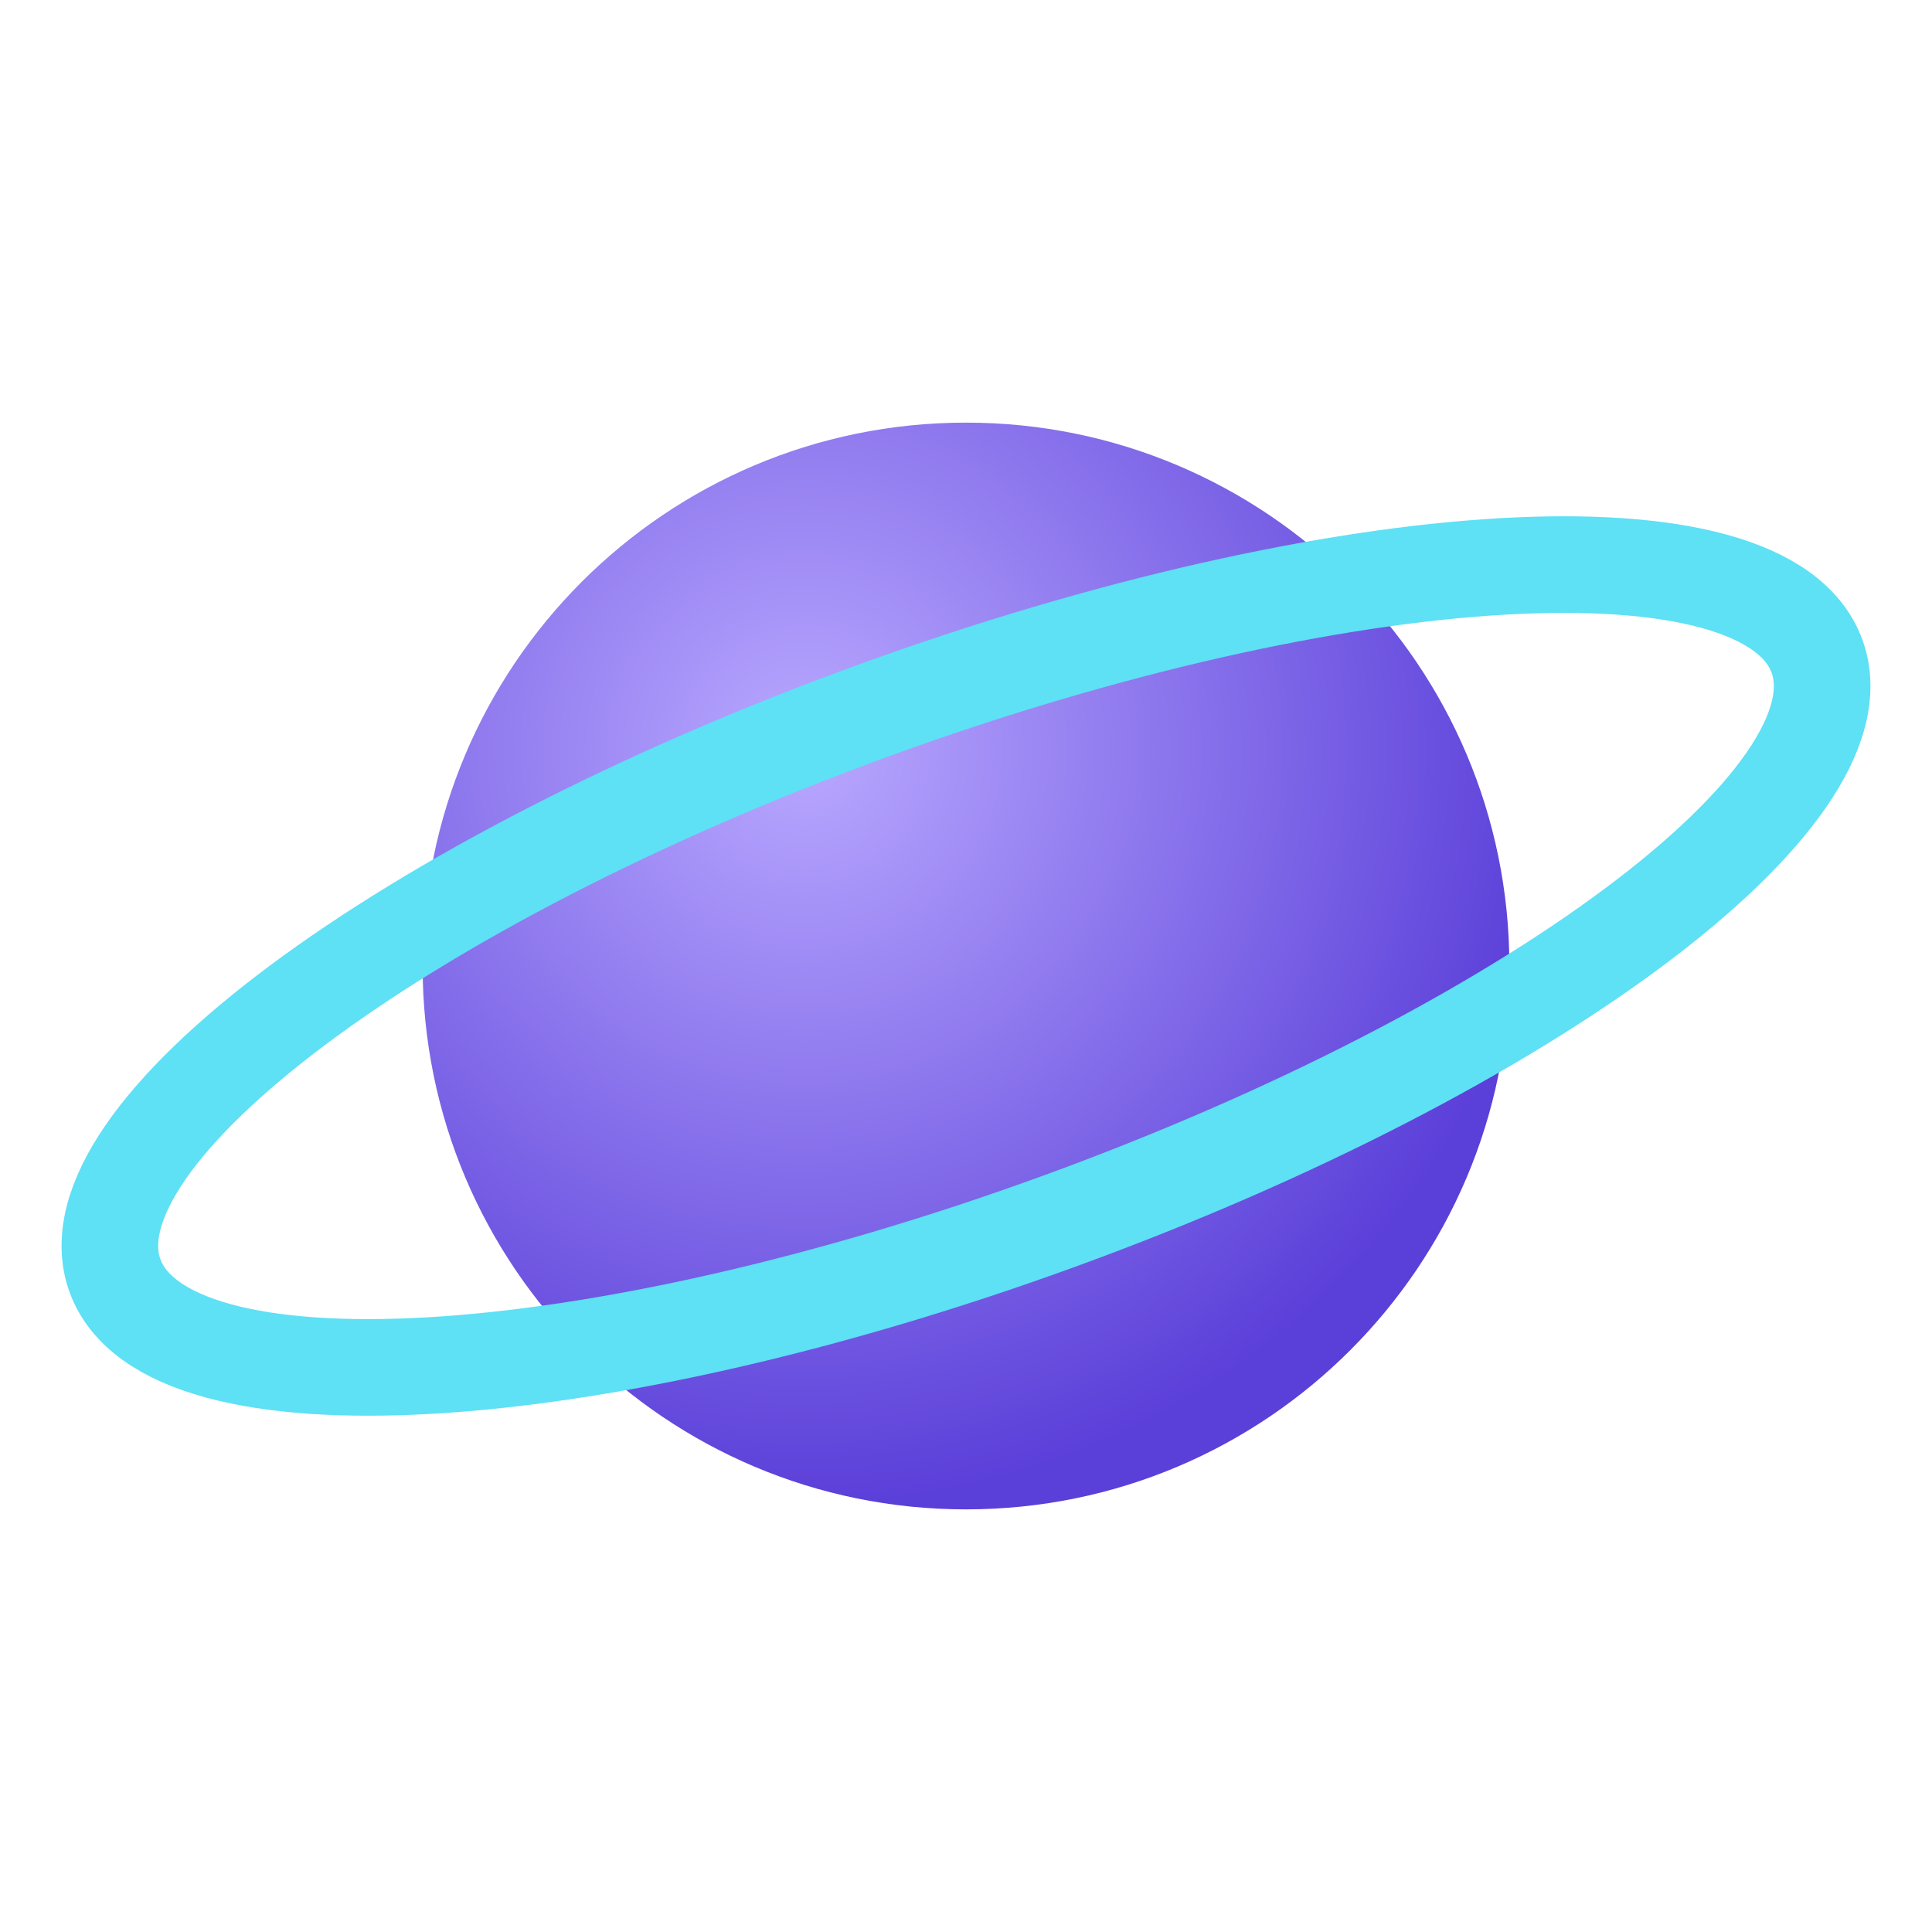
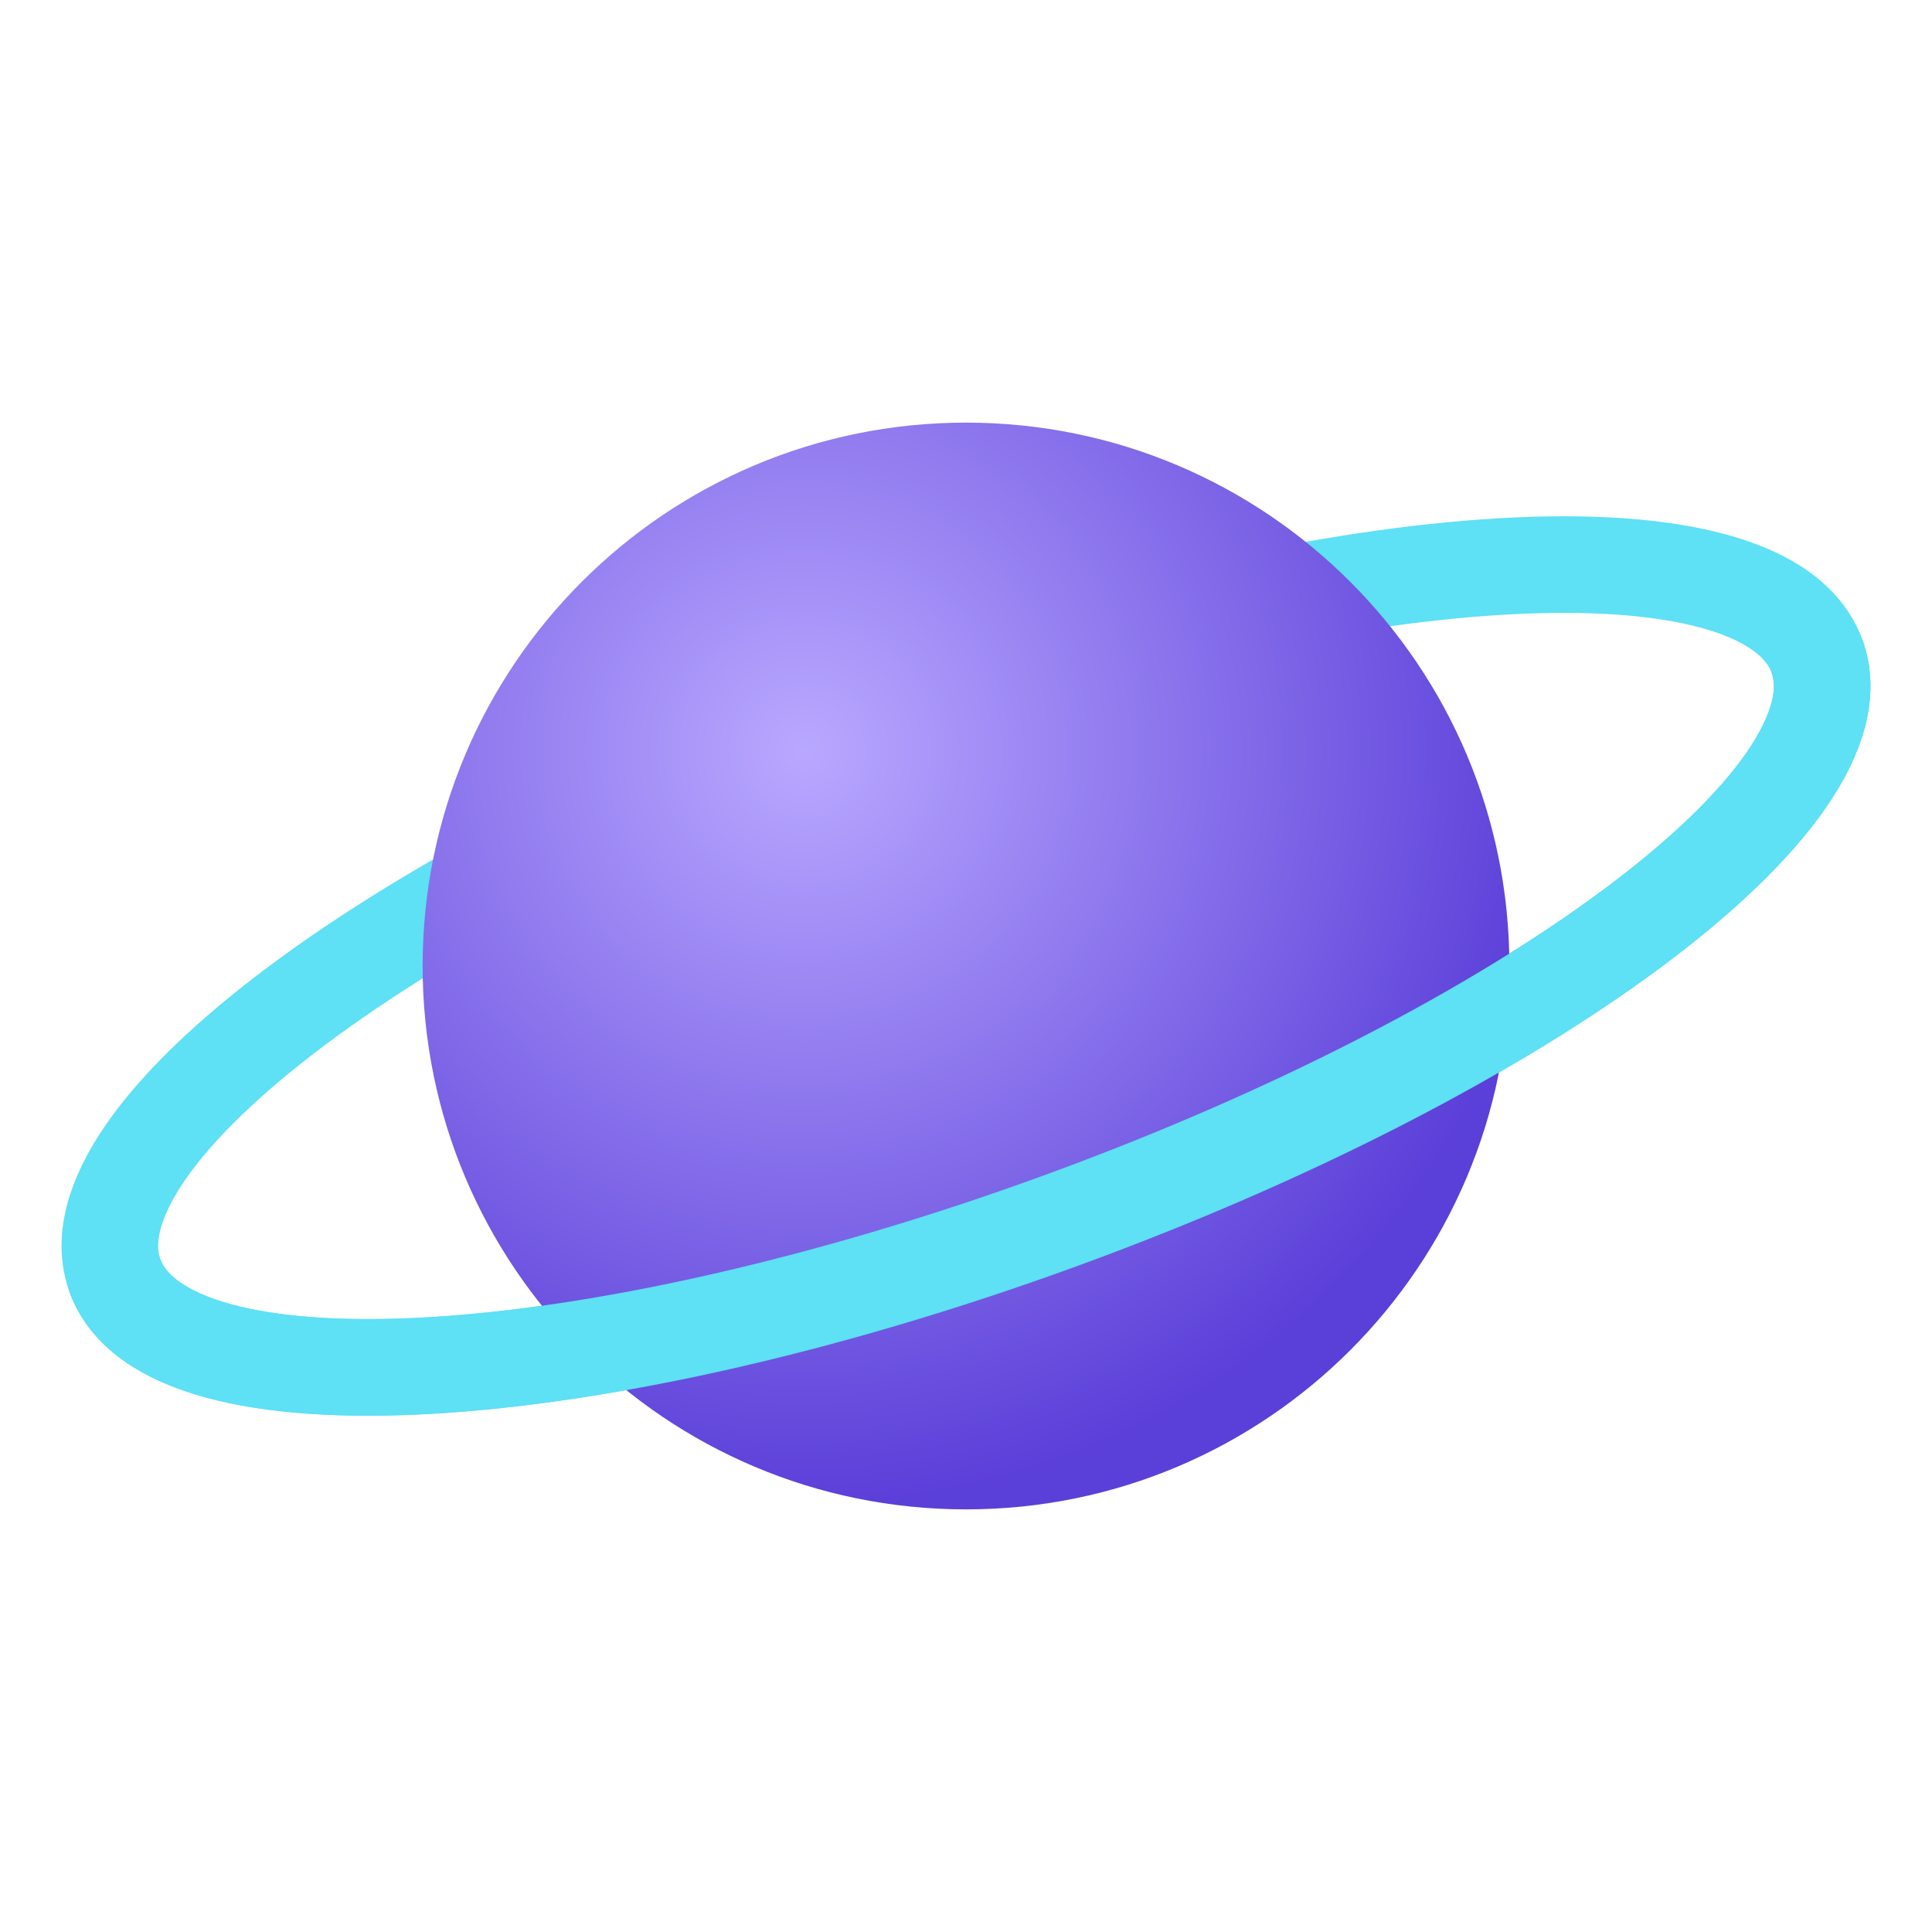
<svg xmlns="http://www.w3.org/2000/svg" viewBox="0 0 32 32">
  <defs>
    <radialGradient id="g" cx="35%" cy="30%" r="70%">
      <stop offset="0" stop-color="#b9a8ff" />
      <stop offset="1" stop-color="#5b3fd9" />
    </radialGradient>
  </defs>
+   <g fill="none" stroke="#5ee0f5" stroke-width="1.6" stroke-linecap="round" transform="rotate(-20 16 16)">
+     <ellipse cx="16" cy="16" rx="15" ry="4.5" />
+   </g>
  <circle cx="16" cy="16" r="9" fill="url(#g)" />
-   <ellipse cx="16" cy="16" rx="15" ry="4.5" fill="none" stroke="#5ee0f5" stroke-width="1.6" transform="rotate(-20 16 16)" />
+   <g fill="none" stroke="#5ee0f5" stroke-width="1.6" stroke-linecap="round" transform="rotate(-20 16 16)">
+     <path d="M1 16 A15 4.5 0 0 0 31 16" />
+   </g>
</svg>
